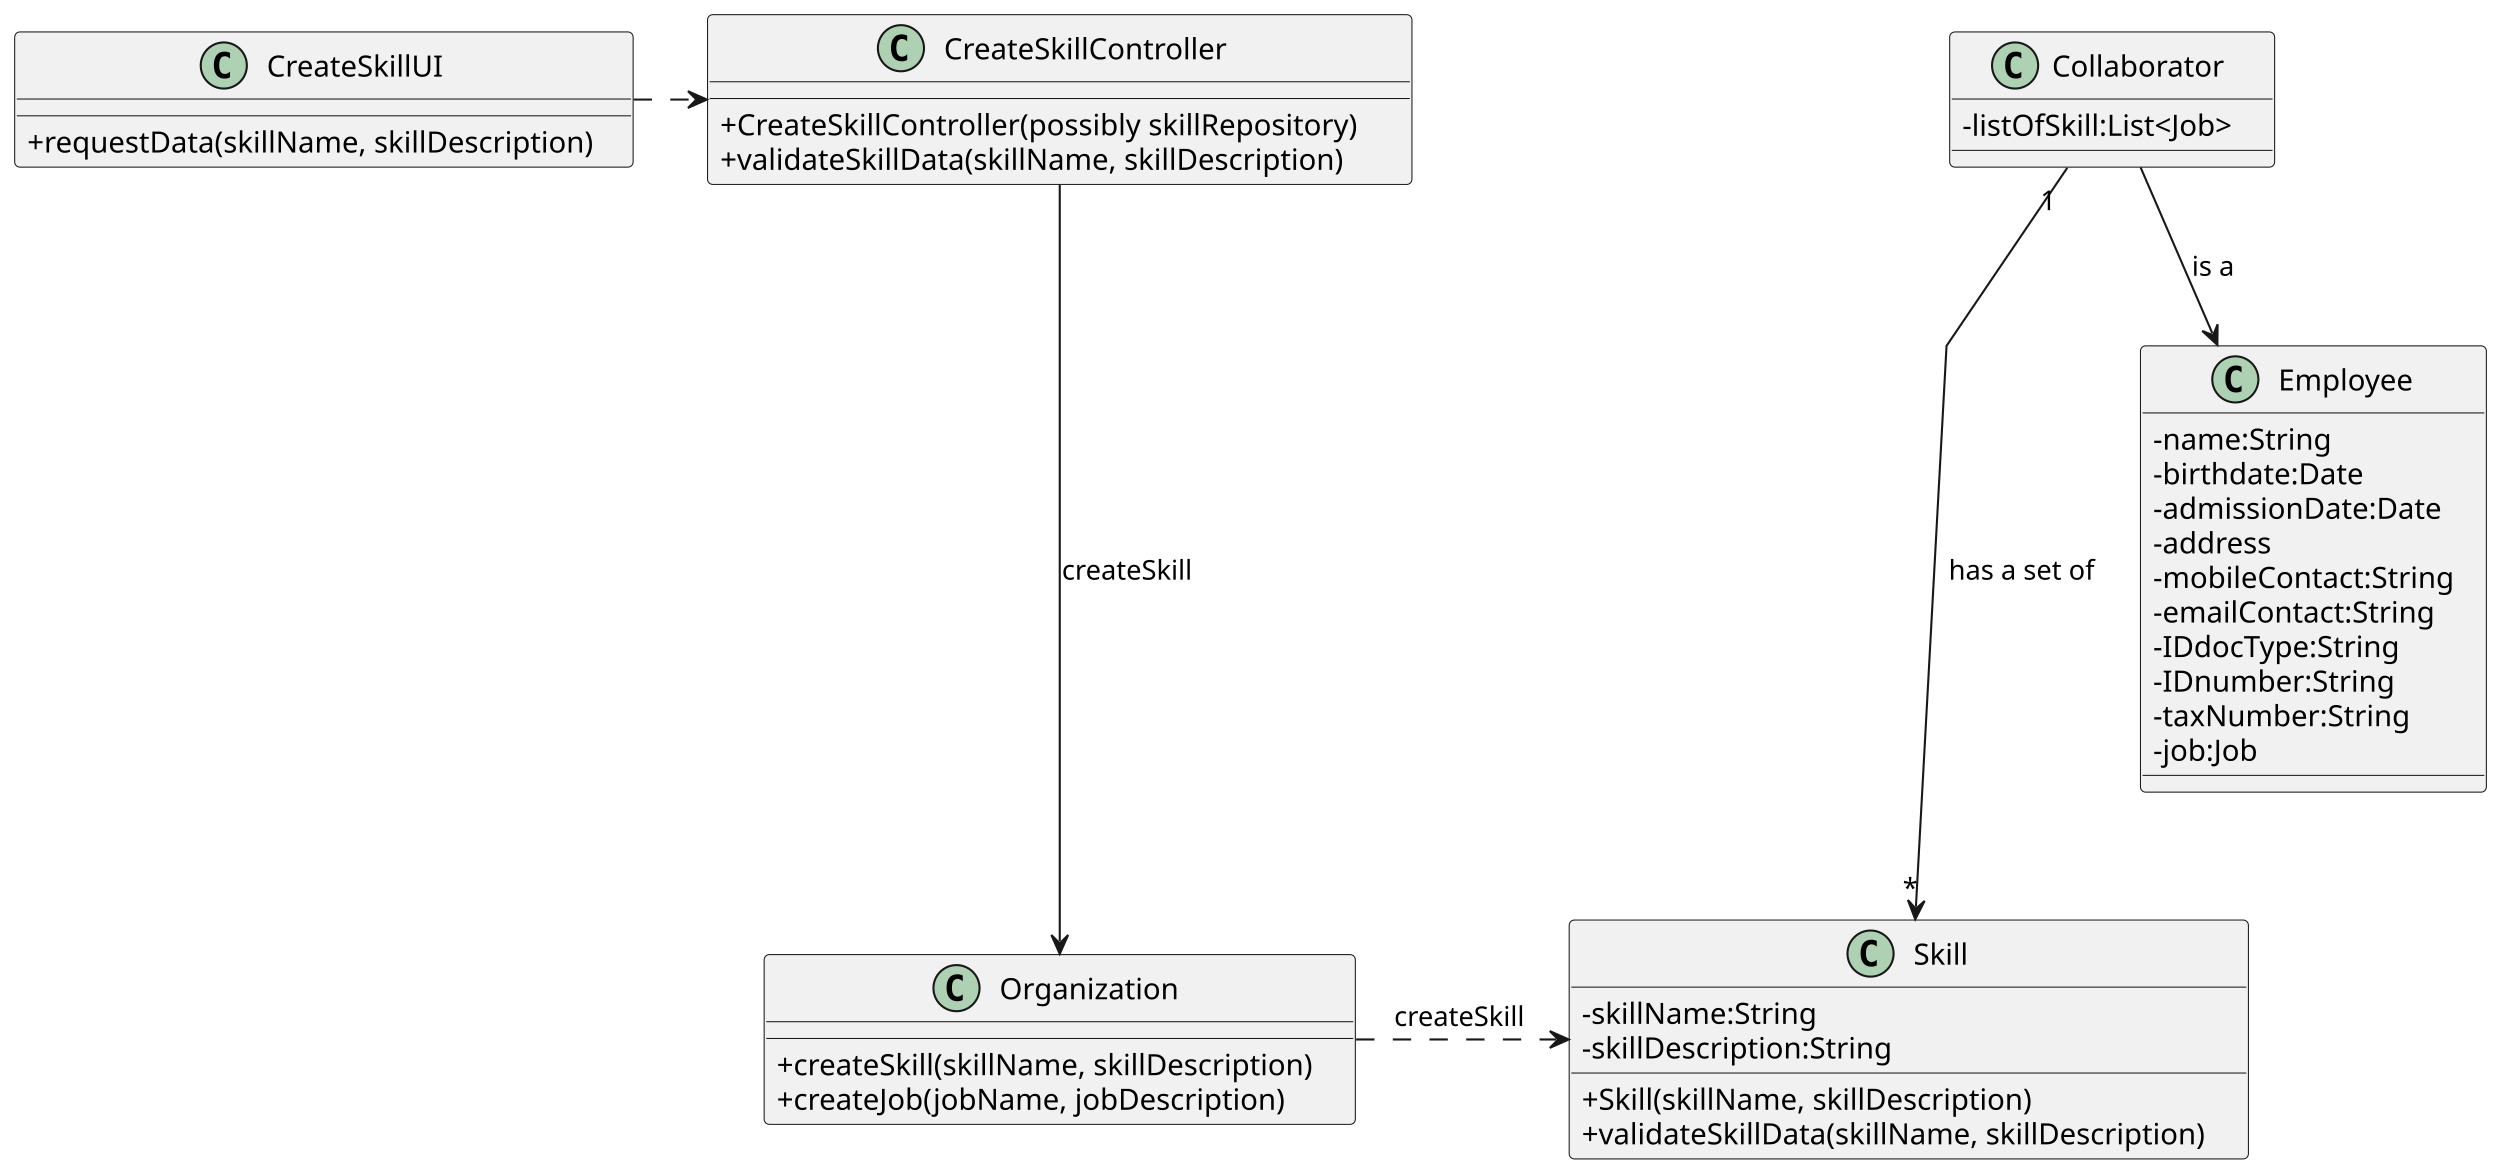
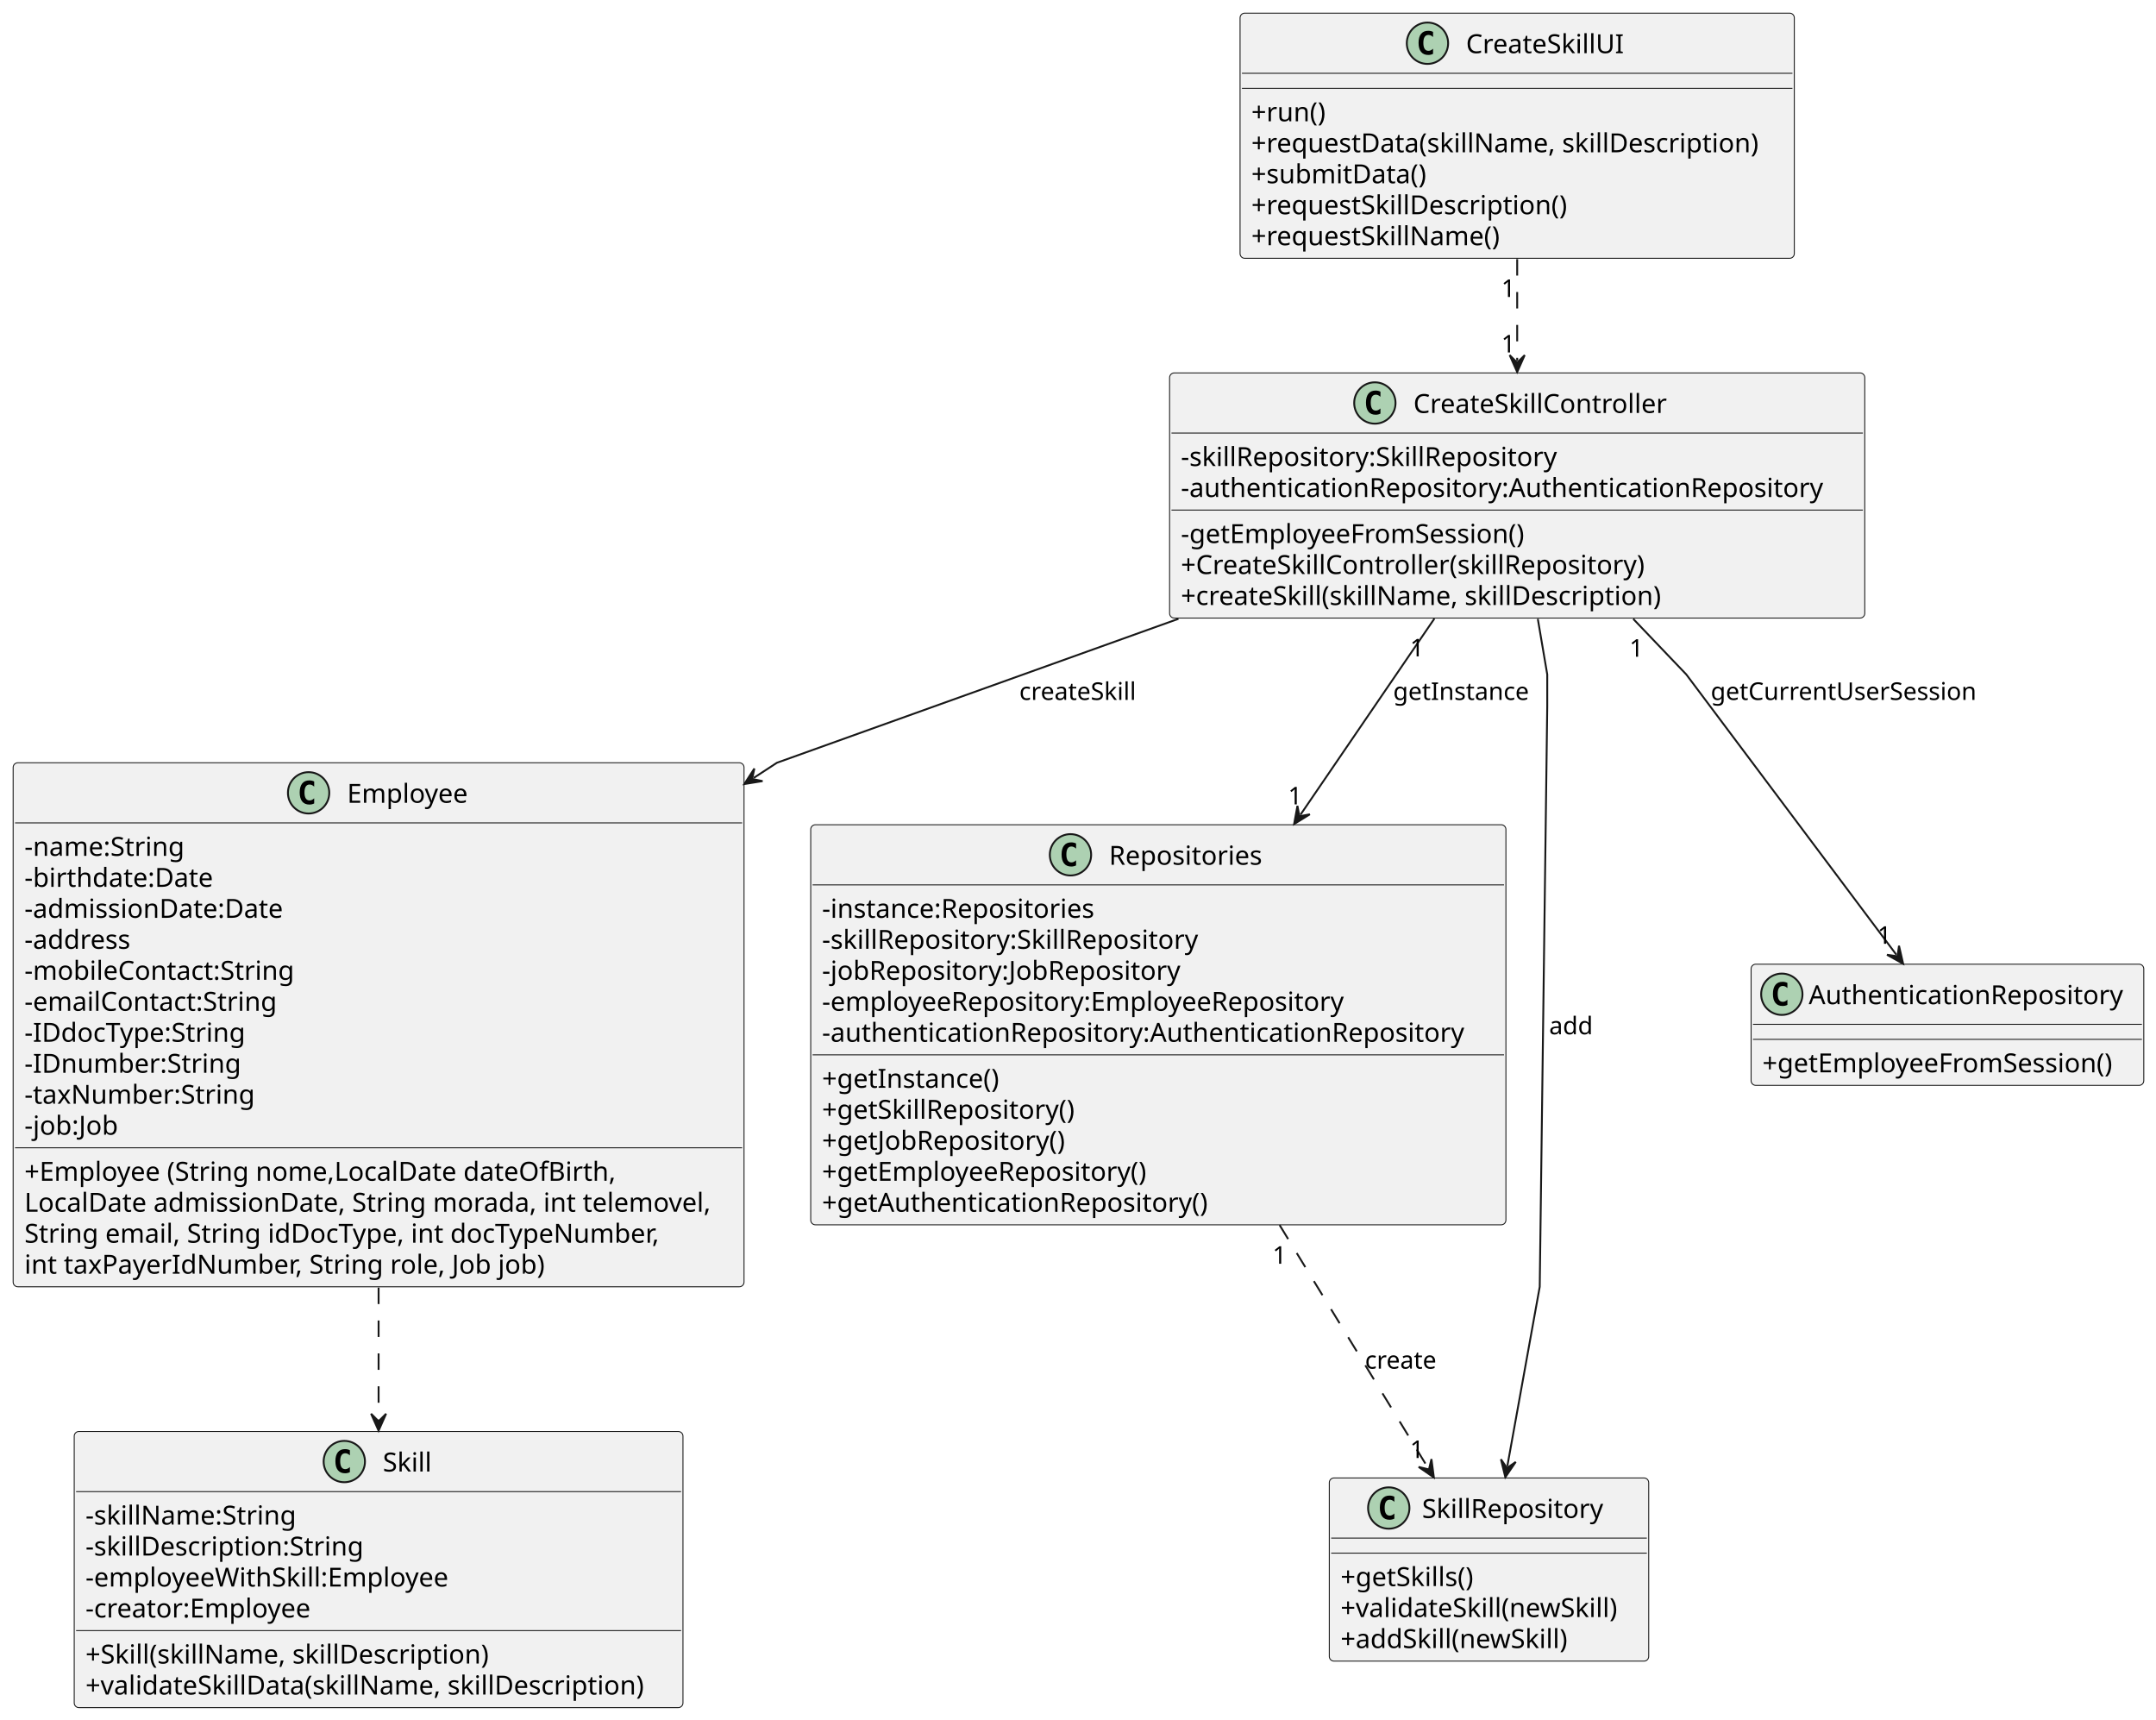
- <svg xmlns="http://www.w3.org/2000/svg" contentStyleType="text/css" height="447.2px" preserveAspectRatio="none" style="width:954px;height:447px;background:#FFFFFF;" version="1.1" viewBox="0 0 954 447" width="954.4px" zoomAndPan="magnify">
+ <svg xmlns="http://www.w3.org/2000/svg" contentStyleType="text/css" height="732px" preserveAspectRatio="none" style="width:918px;height:732px;background:#FFFFFF;" version="1.1" viewBox="0 0 918 732" width="918.4px" zoomAndPan="magnify">
  <defs />
  <g>
    <g id="elem_CreateSkillController">
-       <rect codeLine="11" fill="#F1F1F1" height="64.781" id="CreateSkillController" rx="2" ry="2" style="stroke:#181818;stroke-width:0.4;" width="268.8" x="270" y="5.6" />
-       <ellipse cx="343.8" cy="18.4" fill="#ADD1B2" rx="8.8" ry="8.8" style="stroke:#181818;stroke-width:0.8;" />
-       <path d="M346.178,22.915 Q345.714,23.154 345.202,23.273 Q344.691,23.393 344.127,23.393 Q342.121,23.393 341.065,22.071 Q340.009,20.75 340.009,18.253 Q340.009,15.749 341.065,14.428 Q342.121,13.106 344.127,13.106 Q344.691,13.106 345.209,13.226 Q345.727,13.345 346.178,13.584 L346.178,15.762 Q345.674,15.298 345.199,15.082 Q344.724,14.866 344.219,14.866 Q343.144,14.866 342.596,15.719 Q342.048,16.573 342.048,18.253 Q342.048,19.926 342.596,20.779 Q343.144,21.633 344.219,21.633 Q344.724,21.633 345.199,21.417 Q345.674,21.201 346.178,20.736 Z " fill="#000000" />
-       <text fill="#000000" font-family="sans-serif" font-size="11.2" lengthAdjust="spacing" textLength="114.4" x="360.2" y="22.633">CreateSkillController</text>
-       <line style="stroke:#181818;stroke-width:0.4;" x1="270.8" x2="538" y1="31.2" y2="31.2" />
-       <line style="stroke:#181818;stroke-width:0.4;" x1="270.8" x2="538" y1="37.6" y2="37.6" />
-       <text fill="#000000" font-family="sans-serif" font-size="11.2" lengthAdjust="spacing" textLength="259.2" x="274.8" y="51.628">+CreateSkillController(possibly skillRepository)</text>
-       <text fill="#000000" font-family="sans-serif" font-size="11.2" lengthAdjust="spacing" textLength="249.6" x="274.8" y="64.819">+validateSkillData(skillName, skillDescription)</text>
+       <rect codeLine="11" fill="#F1F1F1" height="104.353" id="CreateSkillController" rx="2" ry="2" style="stroke:#181818;stroke-width:0.4;" width="296" x="498" y="158.752" />
+       <ellipse cx="585.4" cy="171.552" fill="#ADD1B2" rx="8.8" ry="8.8" style="stroke:#181818;stroke-width:0.8;" />
+       <path d="M587.779,176.066 Q587.314,176.305 586.802,176.425 Q586.291,176.545 585.727,176.545 Q583.721,176.545 582.665,175.223 Q581.609,173.902 581.609,171.405 Q581.609,168.901 582.665,167.58 Q583.721,166.258 585.727,166.258 Q586.291,166.258 586.809,166.378 Q587.327,166.497 587.779,166.736 L587.779,168.915 Q587.274,168.45 586.799,168.234 Q586.324,168.018 585.819,168.018 Q584.744,168.018 584.196,168.871 Q583.648,169.725 583.648,171.405 Q583.648,173.078 584.196,173.931 Q584.744,174.785 585.819,174.785 Q586.324,174.785 586.799,174.569 Q587.274,174.353 587.779,173.888 Z " fill="#000000" />
+       <text fill="#000000" font-family="sans-serif" font-size="11.2" lengthAdjust="spacing" textLength="114.4" x="601.8" y="175.785">CreateSkillController</text>
+       <line style="stroke:#181818;stroke-width:0.4;" x1="498.8" x2="793.2" y1="184.352" y2="184.352" />
+       <text fill="#000000" font-family="sans-serif" font-size="11.2" lengthAdjust="spacing" textLength="170.4" x="502.8" y="198.38">-skillRepository:SkillRepository</text>
+       <text fill="#000000" font-family="sans-serif" font-size="11.2" lengthAdjust="spacing" textLength="286.4" x="502.8" y="211.571">-authenticationRepository:AuthenticationRepository</text>
+       <line style="stroke:#181818;stroke-width:0.4;" x1="498.8" x2="793.2" y1="217.133" y2="217.133" />
+       <text fill="#000000" font-family="sans-serif" font-size="11.2" lengthAdjust="spacing" textLength="155.2" x="502.8" y="231.161">-getEmployeeFromSession()</text>
+       <text fill="#000000" font-family="sans-serif" font-size="11.2" lengthAdjust="spacing" textLength="211.2" x="502.8" y="244.352">+CreateSkillController(skillRepository)</text>
+       <text fill="#000000" font-family="sans-serif" font-size="11.2" lengthAdjust="spacing" textLength="216" x="502.8" y="257.543">+createSkill(skillName, skillDescription)</text>
    </g>
    <g id="elem_CreateSkillUI">
-       <rect codeLine="18" fill="#F1F1F1" height="51.591" id="CreateSkillUI" rx="2" ry="2" style="stroke:#181818;stroke-width:0.4;" width="236" x="5.6" y="12.192" />
-       <ellipse cx="85.4" cy="24.992" fill="#ADD1B2" rx="8.8" ry="8.8" style="stroke:#181818;stroke-width:0.8;" />
-       <path d="M87.778,29.506 Q87.314,29.745 86.802,29.865 Q86.291,29.985 85.727,29.985 Q83.721,29.985 82.665,28.663 Q81.609,27.342 81.609,24.845 Q81.609,22.341 82.665,21.02 Q83.721,19.698 85.727,19.698 Q86.291,19.698 86.809,19.818 Q87.327,19.937 87.778,20.176 L87.778,22.355 Q87.274,21.89 86.799,21.674 Q86.324,21.458 85.82,21.458 Q84.744,21.458 84.196,22.311 Q83.648,23.165 83.648,24.845 Q83.648,26.518 84.196,27.372 Q84.744,28.225 85.82,28.225 Q86.324,28.225 86.799,28.009 Q87.274,27.793 87.778,27.328 Z " fill="#000000" />
-       <text fill="#000000" font-family="sans-serif" font-size="11.2" lengthAdjust="spacing" textLength="69.6" x="101.8" y="29.225">CreateSkillUI</text>
-       <line style="stroke:#181818;stroke-width:0.4;" x1="6.4" x2="240.8" y1="37.792" y2="37.792" />
-       <line style="stroke:#181818;stroke-width:0.4;" x1="6.4" x2="240.8" y1="44.192" y2="44.192" />
-       <text fill="#000000" font-family="sans-serif" font-size="11.2" lengthAdjust="spacing" textLength="226.4" x="10.4" y="58.22">+requestData(skillName, skillDescription)</text>
+       <rect codeLine="23" fill="#F1F1F1" height="104.353" id="CreateSkillUI" rx="2" ry="2" style="stroke:#181818;stroke-width:0.4;" width="236" x="528" y="5.6" />
+       <ellipse cx="607.8" cy="18.4" fill="#ADD1B2" rx="8.8" ry="8.8" style="stroke:#181818;stroke-width:0.8;" />
+       <path d="M610.178,22.915 Q609.714,23.154 609.202,23.273 Q608.691,23.393 608.127,23.393 Q606.121,23.393 605.065,22.071 Q604.009,20.75 604.009,18.253 Q604.009,15.749 605.065,14.428 Q606.121,13.106 608.127,13.106 Q608.691,13.106 609.209,13.226 Q609.727,13.345 610.178,13.584 L610.178,15.762 Q609.674,15.298 609.199,15.082 Q608.724,14.866 608.22,14.866 Q607.144,14.866 606.596,15.719 Q606.048,16.573 606.048,18.253 Q606.048,19.926 606.596,20.779 Q607.144,21.633 608.22,21.633 Q608.724,21.633 609.199,21.417 Q609.674,21.201 610.178,20.736 Z " fill="#000000" />
+       <text fill="#000000" font-family="sans-serif" font-size="11.2" lengthAdjust="spacing" textLength="69.6" x="624.2" y="22.633">CreateSkillUI</text>
+       <line style="stroke:#181818;stroke-width:0.4;" x1="528.8" x2="763.2" y1="31.2" y2="31.2" />
+       <line style="stroke:#181818;stroke-width:0.4;" x1="528.8" x2="763.2" y1="37.6" y2="37.6" />
+       <text fill="#000000" font-family="sans-serif" font-size="11.2" lengthAdjust="spacing" textLength="36" x="532.8" y="51.628">+run()</text>
+       <text fill="#000000" font-family="sans-serif" font-size="11.2" lengthAdjust="spacing" textLength="226.4" x="532.8" y="64.819">+requestData(skillName, skillDescription)</text>
+       <text fill="#000000" font-family="sans-serif" font-size="11.2" lengthAdjust="spacing" textLength="79.2" x="532.8" y="78.009">+submitData()</text>
+       <text fill="#000000" font-family="sans-serif" font-size="11.2" lengthAdjust="spacing" textLength="143.2" x="532.8" y="91.2">+requestSkillDescription()</text>
+       <text fill="#000000" font-family="sans-serif" font-size="11.2" lengthAdjust="spacing" textLength="112" x="532.8" y="104.391">+requestSkillName()</text>
    </g>
    <g id="elem_Employee">
-       <rect codeLine="23" fill="#F1F1F1" height="170.306" id="Employee" rx="2" ry="2" style="stroke:#181818;stroke-width:0.4;" width="132" x="816.8" y="131.976" />
-       <ellipse cx="853" cy="144.776" fill="#ADD1B2" rx="8.8" ry="8.8" style="stroke:#181818;stroke-width:0.8;" />
-       <path d="M855.379,149.291 Q854.914,149.53 854.402,149.649 Q853.891,149.769 853.327,149.769 Q851.321,149.769 850.265,148.447 Q849.209,147.126 849.209,144.629 Q849.209,142.125 850.265,140.804 Q851.321,139.482 853.327,139.482 Q853.891,139.482 854.409,139.602 Q854.927,139.721 855.379,139.96 L855.379,142.138 Q854.874,141.674 854.399,141.458 Q853.924,141.242 853.419,141.242 Q852.344,141.242 851.796,142.095 Q851.248,142.949 851.248,144.629 Q851.248,146.302 851.796,147.155 Q852.344,148.009 853.419,148.009 Q853.924,148.009 854.399,147.793 Q854.874,147.577 855.379,147.112 Z " fill="#000000" />
-       <text fill="#000000" font-family="sans-serif" font-size="11.2" lengthAdjust="spacing" textLength="52.8" x="869.4" y="149.009">Employee</text>
-       <line style="stroke:#181818;stroke-width:0.4;" x1="817.6" x2="948" y1="157.576" y2="157.576" />
-       <text fill="#000000" font-family="sans-serif" font-size="11.2" lengthAdjust="spacing" textLength="72.8" x="821.6" y="171.604">-name:String</text>
-       <text fill="#000000" font-family="sans-serif" font-size="11.2" lengthAdjust="spacing" textLength="84.8" x="821.6" y="184.795">-birthdate:Date</text>
-       <text fill="#000000" font-family="sans-serif" font-size="11.2" lengthAdjust="spacing" textLength="115.2" x="821.6" y="197.985">-admissionDate:Date</text>
-       <text fill="#000000" font-family="sans-serif" font-size="11.2" lengthAdjust="spacing" textLength="49.6" x="821.6" y="211.176">-address</text>
-       <text fill="#000000" font-family="sans-serif" font-size="11.2" lengthAdjust="spacing" textLength="122.4" x="821.6" y="224.367">-mobileContact:String</text>
-       <text fill="#000000" font-family="sans-serif" font-size="11.2" lengthAdjust="spacing" textLength="114.4" x="821.6" y="237.557">-emailContact:String</text>
-       <text fill="#000000" font-family="sans-serif" font-size="11.2" lengthAdjust="spacing" textLength="100" x="821.6" y="250.748">-IDdocType:String</text>
-       <text fill="#000000" font-family="sans-serif" font-size="11.2" lengthAdjust="spacing" textLength="96.8" x="821.6" y="263.938">-IDnumber:String</text>
-       <text fill="#000000" font-family="sans-serif" font-size="11.2" lengthAdjust="spacing" textLength="104" x="821.6" y="277.129">-taxNumber:String</text>
-       <text fill="#000000" font-family="sans-serif" font-size="11.2" lengthAdjust="spacing" textLength="44.8" x="821.6" y="290.32">-job:Job</text>
-       <line style="stroke:#181818;stroke-width:0.4;" x1="817.6" x2="948" y1="295.882" y2="295.882" />
+       <rect codeLine="32" fill="#F1F1F1" height="223.069" id="Employee" rx="2" ry="2" style="stroke:#181818;stroke-width:0.4;" width="311.2" x="5.6" y="324.704" />
+       <ellipse cx="131.4" cy="337.504" fill="#ADD1B2" rx="8.8" ry="8.8" style="stroke:#181818;stroke-width:0.8;" />
+       <path d="M133.779,342.019 Q133.314,342.257 132.802,342.377 Q132.291,342.497 131.727,342.497 Q129.721,342.497 128.665,341.175 Q127.609,339.854 127.609,337.357 Q127.609,334.853 128.665,333.532 Q129.721,332.21 131.727,332.21 Q132.291,332.21 132.809,332.33 Q133.327,332.449 133.779,332.688 L133.779,334.866 Q133.274,334.402 132.799,334.186 Q132.324,333.97 131.82,333.97 Q130.744,333.97 130.196,334.823 Q129.648,335.677 129.648,337.357 Q129.648,339.03 130.196,339.884 Q130.744,340.737 131.82,340.737 Q132.324,340.737 132.799,340.521 Q133.274,340.305 133.779,339.84 Z " fill="#000000" />
+       <text fill="#000000" font-family="sans-serif" font-size="11.2" lengthAdjust="spacing" textLength="52.8" x="147.8" y="341.737">Employee</text>
+       <line style="stroke:#181818;stroke-width:0.4;" x1="6.4" x2="316" y1="350.304" y2="350.304" />
+       <text fill="#000000" font-family="sans-serif" font-size="11.2" lengthAdjust="spacing" textLength="72.8" x="10.4" y="364.332">-name:String</text>
+       <text fill="#000000" font-family="sans-serif" font-size="11.2" lengthAdjust="spacing" textLength="84.8" x="10.4" y="377.523">-birthdate:Date</text>
+       <text fill="#000000" font-family="sans-serif" font-size="11.2" lengthAdjust="spacing" textLength="115.2" x="10.4" y="390.713">-admissionDate:Date</text>
+       <text fill="#000000" font-family="sans-serif" font-size="11.2" lengthAdjust="spacing" textLength="49.6" x="10.4" y="403.904">-address</text>
+       <text fill="#000000" font-family="sans-serif" font-size="11.2" lengthAdjust="spacing" textLength="122.4" x="10.4" y="417.095">-mobileContact:String</text>
+       <text fill="#000000" font-family="sans-serif" font-size="11.2" lengthAdjust="spacing" textLength="114.4" x="10.4" y="430.285">-emailContact:String</text>
+       <text fill="#000000" font-family="sans-serif" font-size="11.2" lengthAdjust="spacing" textLength="100" x="10.4" y="443.476">-IDdocType:String</text>
+       <text fill="#000000" font-family="sans-serif" font-size="11.2" lengthAdjust="spacing" textLength="96.8" x="10.4" y="456.666">-IDnumber:String</text>
+       <text fill="#000000" font-family="sans-serif" font-size="11.2" lengthAdjust="spacing" textLength="104" x="10.4" y="469.857">-taxNumber:String</text>
+       <text fill="#000000" font-family="sans-serif" font-size="11.2" lengthAdjust="spacing" textLength="44.8" x="10.4" y="483.048">-job:Job</text>
+       <line style="stroke:#181818;stroke-width:0.4;" x1="6.4" x2="316" y1="488.61" y2="488.61" />
+       <text fill="#000000" font-family="sans-serif" font-size="11.2" lengthAdjust="spacing" textLength="260.8" x="10.4" y="502.638">+Employee (String nome,LocalDate dateOfBirth,</text>
+       <text fill="#000000" font-family="sans-serif" font-size="11.2" lengthAdjust="spacing" textLength="301.6" x="10.4" y="515.829">LocalDate admissionDate, String morada, int telemovel,</text>
+       <text fill="#000000" font-family="sans-serif" font-size="11.2" lengthAdjust="spacing" textLength="283.2" x="10.4" y="529.02">String email, String idDocType, int docTypeNumber,</text>
+       <text fill="#000000" font-family="sans-serif" font-size="11.2" lengthAdjust="spacing" textLength="232" x="10.4" y="542.21">int taxPayerIdNumber, String role, Job job)</text>
    </g>
-     <g id="elem_Collaborator">
-       <rect codeLine="37" fill="#F1F1F1" height="51.591" id="Collaborator" rx="2" ry="2" style="stroke:#181818;stroke-width:0.4;" width="124" x="744" y="12.192" />
-       <ellipse cx="768.96" cy="24.992" fill="#ADD1B2" rx="8.8" ry="8.8" style="stroke:#181818;stroke-width:0.8;" />
-       <path d="M771.338,29.506 Q770.874,29.745 770.362,29.865 Q769.851,29.985 769.287,29.985 Q767.281,29.985 766.225,28.663 Q765.169,27.342 765.169,24.845 Q765.169,22.341 766.225,21.02 Q767.281,19.698 769.287,19.698 Q769.851,19.698 770.369,19.818 Q770.887,19.937 771.338,20.176 L771.338,22.355 Q770.834,21.89 770.359,21.674 Q769.884,21.458 769.38,21.458 Q768.304,21.458 767.756,22.311 Q767.208,23.165 767.208,24.845 Q767.208,26.518 767.756,27.372 Q768.304,28.225 769.38,28.225 Q769.884,28.225 770.359,28.009 Q770.834,27.793 771.338,27.328 Z " fill="#000000" />
-       <text fill="#000000" font-family="sans-serif" font-size="11.2" lengthAdjust="spacing" textLength="69.6" x="783.04" y="29.225">Collaborator</text>
-       <line style="stroke:#181818;stroke-width:0.4;" x1="744.8" x2="867.2" y1="37.792" y2="37.792" />
-       <text fill="#000000" font-family="sans-serif" font-size="11.2" lengthAdjust="spacing" textLength="114.4" x="748.8" y="51.82">-listOfSkill:List&lt;Job&gt;</text>
-       <line style="stroke:#181818;stroke-width:0.4;" x1="744.8" x2="867.2" y1="57.383" y2="57.383" />
+     <g id="elem_Repositories">
+       <rect codeLine="47" fill="#F1F1F1" height="170.306" id="Repositories" rx="2" ry="2" style="stroke:#181818;stroke-width:0.4;" width="296" x="345.2" y="351.088" />
+       <ellipse cx="455.8" cy="363.888" fill="#ADD1B2" rx="8.8" ry="8.8" style="stroke:#181818;stroke-width:0.8;" />
+       <path d="M458.178,368.402 Q457.714,368.642 457.202,368.761 Q456.691,368.881 456.127,368.881 Q454.121,368.881 453.065,367.559 Q452.009,366.238 452.009,363.741 Q452.009,361.237 453.065,359.916 Q454.121,358.594 456.127,358.594 Q456.691,358.594 457.209,358.714 Q457.727,358.833 458.178,359.072 L458.178,361.25 Q457.674,360.786 457.199,360.57 Q456.724,360.354 456.219,360.354 Q455.144,360.354 454.596,361.207 Q454.048,362.061 454.048,363.741 Q454.048,365.414 454.596,366.267 Q455.144,367.121 456.219,367.121 Q456.724,367.121 457.199,366.905 Q457.674,366.689 458.178,366.224 Z " fill="#000000" />
+       <text fill="#000000" font-family="sans-serif" font-size="11.2" lengthAdjust="spacing" textLength="68" x="472.2" y="368.121">Repositories</text>
+       <line style="stroke:#181818;stroke-width:0.4;" x1="346" x2="640.4" y1="376.688" y2="376.688" />
+       <text fill="#000000" font-family="sans-serif" font-size="11.2" lengthAdjust="spacing" textLength="123.2" x="350" y="390.716">-instance:Repositories</text>
+       <text fill="#000000" font-family="sans-serif" font-size="11.2" lengthAdjust="spacing" textLength="170.4" x="350" y="403.907">-skillRepository:SkillRepository</text>
+       <text fill="#000000" font-family="sans-serif" font-size="11.2" lengthAdjust="spacing" textLength="161.6" x="350" y="417.097">-jobRepository:JobRepository</text>
+       <text fill="#000000" font-family="sans-serif" font-size="11.2" lengthAdjust="spacing" textLength="232" x="350" y="430.288">-employeeRepository:EmployeeRepository</text>
+       <text fill="#000000" font-family="sans-serif" font-size="11.2" lengthAdjust="spacing" textLength="286.4" x="350" y="443.479">-authenticationRepository:AuthenticationRepository</text>
+       <line style="stroke:#181818;stroke-width:0.4;" x1="346" x2="640.4" y1="449.041" y2="449.041" />
+       <text fill="#000000" font-family="sans-serif" font-size="11.2" lengthAdjust="spacing" textLength="80" x="350" y="463.069">+getInstance()</text>
+       <text fill="#000000" font-family="sans-serif" font-size="11.2" lengthAdjust="spacing" textLength="115.2" x="350" y="476.26">+getSkillRepository()</text>
+       <text fill="#000000" font-family="sans-serif" font-size="11.2" lengthAdjust="spacing" textLength="110.4" x="350" y="489.45">+getJobRepository()</text>
+       <text fill="#000000" font-family="sans-serif" font-size="11.2" lengthAdjust="spacing" textLength="145.6" x="350" y="502.641">+getEmployeeRepository()</text>
+       <text fill="#000000" font-family="sans-serif" font-size="11.2" lengthAdjust="spacing" textLength="173.6" x="350" y="515.832">+getAuthenticationRepository()</text>
    </g>
-     <g id="elem_Organization">
-       <rect codeLine="41" fill="#F1F1F1" height="64.781" id="Organization" rx="2" ry="2" style="stroke:#181818;stroke-width:0.4;" width="225.6" x="291.6" y="364.28" />
-       <ellipse cx="365" cy="377.08" fill="#ADD1B2" rx="8.8" ry="8.8" style="stroke:#181818;stroke-width:0.8;" />
-       <path d="M367.378,381.594 Q366.914,381.834 366.402,381.953 Q365.891,382.073 365.327,382.073 Q363.321,382.073 362.265,380.751 Q361.209,379.43 361.209,376.933 Q361.209,374.429 362.265,373.108 Q363.321,371.786 365.327,371.786 Q365.891,371.786 366.409,371.906 Q366.927,372.025 367.378,372.264 L367.378,374.442 Q366.874,373.978 366.399,373.762 Q365.924,373.546 365.42,373.546 Q364.344,373.546 363.796,374.399 Q363.248,375.253 363.248,376.933 Q363.248,378.606 363.796,379.459 Q364.344,380.313 365.42,380.313 Q365.924,380.313 366.399,380.097 Q366.874,379.881 367.378,379.416 Z " fill="#000000" />
-       <text fill="#000000" font-family="sans-serif" font-size="11.2" lengthAdjust="spacing" textLength="72" x="381.4" y="381.313">Organization</text>
-       <line style="stroke:#181818;stroke-width:0.4;" x1="292.4" x2="516.4" y1="389.88" y2="389.88" />
-       <line style="stroke:#181818;stroke-width:0.4;" x1="292.4" x2="516.4" y1="396.28" y2="396.28" />
-       <text fill="#000000" font-family="sans-serif" font-size="11.2" lengthAdjust="spacing" textLength="216" x="296.4" y="410.308">+createSkill(skillName, skillDescription)</text>
-       <text fill="#000000" font-family="sans-serif" font-size="11.2" lengthAdjust="spacing" textLength="203.2" x="296.4" y="423.499">+createJob(jobName, jobDescription)</text>
+     <g id="elem_SkillRepository">
+       <rect codeLine="62" fill="#F1F1F1" height="77.972" id="SkillRepository" rx="2" ry="2" style="stroke:#181818;stroke-width:0.4;" width="136" x="566" y="629.16" />
+       <ellipse cx="591.32" cy="641.96" fill="#ADD1B2" rx="8.8" ry="8.8" style="stroke:#181818;stroke-width:0.8;" />
+       <path d="M593.698,646.475 Q593.234,646.713 592.722,646.833 Q592.211,646.953 591.647,646.953 Q589.641,646.953 588.585,645.631 Q587.529,644.31 587.529,641.813 Q587.529,639.309 588.585,637.988 Q589.641,636.666 591.647,636.666 Q592.211,636.666 592.729,636.786 Q593.247,636.905 593.698,637.144 L593.698,639.322 Q593.194,638.858 592.719,638.642 Q592.244,638.426 591.74,638.426 Q590.664,638.426 590.116,639.279 Q589.568,640.133 589.568,641.813 Q589.568,643.486 590.116,644.34 Q590.664,645.193 591.74,645.193 Q592.244,645.193 592.719,644.977 Q593.194,644.761 593.698,644.296 Z " fill="#000000" />
+       <text fill="#000000" font-family="sans-serif" font-size="11.2" lengthAdjust="spacing" textLength="80.8" x="605.48" y="646.193">SkillRepository</text>
+       <line style="stroke:#181818;stroke-width:0.4;" x1="566.8" x2="701.2" y1="654.76" y2="654.76" />
+       <line style="stroke:#181818;stroke-width:0.4;" x1="566.8" x2="701.2" y1="661.16" y2="661.16" />
+       <text fill="#000000" font-family="sans-serif" font-size="11.2" lengthAdjust="spacing" textLength="62.4" x="570.8" y="675.188">+getSkills()</text>
+       <text fill="#000000" font-family="sans-serif" font-size="11.2" lengthAdjust="spacing" textLength="126.4" x="570.8" y="688.379">+validateSkill(newSkill)</text>
+       <text fill="#000000" font-family="sans-serif" font-size="11.2" lengthAdjust="spacing" textLength="104.8" x="570.8" y="701.569">+addSkill(newSkill)</text>
+     </g>
+     <g id="elem_AuthenticationRepository">
+       <rect codeLine="68" fill="#F1F1F1" height="51.591" id="AuthenticationRepository" rx="2" ry="2" style="stroke:#181818;stroke-width:0.4;" width="167.2" x="745.6" y="410.448" />
+       <ellipse cx="758.68" cy="423.248" fill="#ADD1B2" rx="8.8" ry="8.8" style="stroke:#181818;stroke-width:0.8;" />
+       <path d="M761.058,427.762 Q760.594,428.002 760.082,428.121 Q759.571,428.241 759.007,428.241 Q757.001,428.241 755.945,426.919 Q754.889,425.598 754.889,423.101 Q754.889,420.597 755.945,419.276 Q757.001,417.954 759.007,417.954 Q759.571,417.954 760.089,418.074 Q760.607,418.193 761.058,418.432 L761.058,420.611 Q760.554,420.146 760.079,419.93 Q759.604,419.714 759.1,419.714 Q758.024,419.714 757.476,420.567 Q756.928,421.421 756.928,423.101 Q756.928,424.774 757.476,425.627 Q758.024,426.481 759.1,426.481 Q759.604,426.481 760.079,426.265 Q760.554,426.049 761.058,425.584 Z " fill="#000000" />
+       <text fill="#000000" font-family="sans-serif" font-size="11.2" lengthAdjust="spacing" textLength="139.2" x="770.12" y="427.481">AuthenticationRepository</text>
+       <line style="stroke:#181818;stroke-width:0.4;" x1="746.4" x2="912" y1="436.048" y2="436.048" />
+       <line style="stroke:#181818;stroke-width:0.4;" x1="746.4" x2="912" y1="442.448" y2="442.448" />
+       <text fill="#000000" font-family="sans-serif" font-size="11.2" lengthAdjust="spacing" textLength="157.6" x="750.4" y="456.476">+getEmployeeFromSession()</text>
    </g>
    <g id="elem_Skill">
-       <rect codeLine="47" fill="#F1F1F1" height="91.162" id="Skill" rx="2" ry="2" style="stroke:#181818;stroke-width:0.4;" width="259.2" x="598.8" y="351.088" />
-       <ellipse cx="713.8" cy="363.888" fill="#ADD1B2" rx="8.8" ry="8.8" style="stroke:#181818;stroke-width:0.8;" />
-       <path d="M716.178,368.402 Q715.714,368.642 715.202,368.761 Q714.691,368.881 714.127,368.881 Q712.121,368.881 711.065,367.559 Q710.009,366.238 710.009,363.741 Q710.009,361.237 711.065,359.916 Q712.121,358.594 714.127,358.594 Q714.691,358.594 715.209,358.714 Q715.727,358.833 716.178,359.072 L716.178,361.25 Q715.674,360.786 715.199,360.57 Q714.724,360.354 714.22,360.354 Q713.144,360.354 712.596,361.207 Q712.048,362.061 712.048,363.741 Q712.048,365.414 712.596,366.267 Q713.144,367.121 714.22,367.121 Q714.724,367.121 715.199,366.905 Q715.674,366.689 716.178,366.224 Z " fill="#000000" />
-       <text fill="#000000" font-family="sans-serif" font-size="11.2" lengthAdjust="spacing" textLength="22.4" x="730.2" y="368.121">Skill</text>
-       <line style="stroke:#181818;stroke-width:0.4;" x1="599.6" x2="857.2" y1="376.688" y2="376.688" />
-       <text fill="#000000" font-family="sans-serif" font-size="11.2" lengthAdjust="spacing" textLength="95.2" x="603.6" y="390.716">-skillName:String</text>
-       <text fill="#000000" font-family="sans-serif" font-size="11.2" lengthAdjust="spacing" textLength="126.4" x="603.6" y="403.907">-skillDescription:String</text>
-       <line style="stroke:#181818;stroke-width:0.4;" x1="599.6" x2="857.2" y1="409.469" y2="409.469" />
-       <text fill="#000000" font-family="sans-serif" font-size="11.2" lengthAdjust="spacing" textLength="182.4" x="603.6" y="423.497">+Skill(skillName, skillDescription)</text>
-       <text fill="#000000" font-family="sans-serif" font-size="11.2" lengthAdjust="spacing" textLength="249.6" x="603.6" y="436.688">+validateSkillData(skillName, skillDescription)</text>
+       <rect codeLine="72" fill="#F1F1F1" height="117.544" id="Skill" rx="2" ry="2" style="stroke:#181818;stroke-width:0.4;" width="259.2" x="31.6" y="609.376" />
+       <ellipse cx="146.6" cy="622.176" fill="#ADD1B2" rx="8.8" ry="8.8" style="stroke:#181818;stroke-width:0.8;" />
+       <path d="M148.978,626.691 Q148.514,626.929 148.002,627.049 Q147.491,627.169 146.927,627.169 Q144.921,627.169 143.865,625.847 Q142.809,624.526 142.809,622.029 Q142.809,619.525 143.865,618.204 Q144.921,616.882 146.927,616.882 Q147.491,616.882 148.009,617.002 Q148.527,617.121 148.978,617.36 L148.978,619.538 Q148.474,619.074 147.999,618.858 Q147.524,618.642 147.019,618.642 Q145.944,618.642 145.396,619.495 Q144.848,620.349 144.848,622.029 Q144.848,623.702 145.396,624.556 Q145.944,625.409 147.019,625.409 Q147.524,625.409 147.999,625.193 Q148.474,624.977 148.978,624.512 Z " fill="#000000" />
+       <text fill="#000000" font-family="sans-serif" font-size="11.2" lengthAdjust="spacing" textLength="22.4" x="163" y="626.409">Skill</text>
+       <line style="stroke:#181818;stroke-width:0.4;" x1="32.4" x2="290" y1="634.976" y2="634.976" />
+       <text fill="#000000" font-family="sans-serif" font-size="11.2" lengthAdjust="spacing" textLength="95.2" x="36.4" y="649.004">-skillName:String</text>
+       <text fill="#000000" font-family="sans-serif" font-size="11.2" lengthAdjust="spacing" textLength="126.4" x="36.4" y="662.195">-skillDescription:String</text>
+       <text fill="#000000" font-family="sans-serif" font-size="11.2" lengthAdjust="spacing" textLength="161.6" x="36.4" y="675.385">-employeeWithSkill:Employee</text>
+       <text fill="#000000" font-family="sans-serif" font-size="11.2" lengthAdjust="spacing" textLength="101.6" x="36.4" y="688.576">-creator:Employee</text>
+       <line style="stroke:#181818;stroke-width:0.4;" x1="32.4" x2="290" y1="694.139" y2="694.139" />
+       <text fill="#000000" font-family="sans-serif" font-size="11.2" lengthAdjust="spacing" textLength="182.4" x="36.4" y="708.167">+Skill(skillName, skillDescription)</text>
+       <text fill="#000000" font-family="sans-serif" font-size="11.2" lengthAdjust="spacing" textLength="249.6" x="36.4" y="721.357">+validateSkillData(skillName, skillDescription)</text>
    </g>
    <g id="link_CreateSkillUI_CreateSkillController">
-       <path codeLine="55" d="M241.792,37.992 C250.352,37.992 255.4,37.992 264.928,37.992 " fill="none" id="CreateSkillUI-to-CreateSkillController" style="stroke:#181818;stroke-width:0.8;stroke-dasharray:7.0,7.0;" />
-       <polygon fill="#181818" points="269.728,37.992,262.528,34.792,265.728,37.992,262.528,41.192,269.728,37.992" style="stroke:#181818;stroke-width:0.8;" />
+       <path codeLine="82" d="M646,110.312 C646,125.832 646,138.056 646,153.576 " fill="none" id="CreateSkillUI-to-CreateSkillController" style="stroke:#181818;stroke-width:0.8;stroke-dasharray:7.0,7.0;" />
+       <polygon fill="#181818" points="646,158.376,649.2,151.176,646,154.376,642.8,151.176,646,158.376" style="stroke:#181818;stroke-width:0.8;" />
+       <text fill="#000000" font-family="sans-serif" font-size="10.4" lengthAdjust="spacing" textLength="6.4" x="639.27" y="126.416">1</text>
+       <text fill="#000000" font-family="sans-serif" font-size="10.4" lengthAdjust="spacing" textLength="6.4" x="639.25" y="150.04">1</text>
    </g>
-     <g id="link_Collaborator_Skill">
-       <path codeLine="56" d="M788.896,64.008 C770.184,91.608 742.8,131.976 742.8,131.976 C742.8,131.976 735.23,270.639 731.117,346.007 " fill="none" id="Collaborator-to-Skill" style="stroke:#181818;stroke-width:0.8;" />
-       <polygon fill="#181818" points="730.856,350.8,734.443,343.785,731.074,346.806,728.053,343.436,730.856,350.8" style="stroke:#181818;stroke-width:0.8;" />
-       <text fill="#000000" font-family="sans-serif" font-size="10.4" lengthAdjust="spacing" textLength="58.4" x="743.6" y="221.191">has a set of</text>
-       <text fill="#000000" font-family="sans-serif" font-size="10.4" lengthAdjust="spacing" textLength="6.4" x="778.626" y="80.19">1</text>
-       <text fill="#000000" font-family="sans-serif" font-size="10.4" lengthAdjust="spacing" textLength="4.8" x="726.063" y="342.548">*</text>
+     <g id="link_CreateSkillController_Repositories">
+       <path codeLine="84" d="M610.752,263.336 C593.04,289.272 573.819,317.404 553.723,346.828 " fill="none" id="CreateSkillController-to-Repositories" style="stroke:#181818;stroke-width:0.8;" />
+       <polygon fill="#181818" points="551.016,350.792,557.719,346.651,553.272,347.489,552.434,343.042,551.016,350.792" style="stroke:#181818;stroke-width:0.8;" />
+       <text fill="#000000" font-family="sans-serif" font-size="10.4" lengthAdjust="spacing" textLength="58.4" x="593.2" y="297.959">getInstance</text>
+       <text fill="#000000" font-family="sans-serif" font-size="10.4" lengthAdjust="spacing" textLength="6.4" x="600.387" y="279.427">1</text>
+       <text fill="#000000" font-family="sans-serif" font-size="10.4" lengthAdjust="spacing" textLength="6.4" x="548.456" y="342.425">1</text>
    </g>
-     <g id="link_CreateSkillController_Organization">
-       <path codeLine="57" d="M404.4,70.48 C404.4,138.152 404.4,291.352 404.4,359.192 " fill="none" id="CreateSkillController-to-Organization" style="stroke:#181818;stroke-width:0.8;" />
-       <polygon fill="#181818" points="404.4,363.992,407.6,356.792,404.4,359.992,401.2,356.792,404.4,363.992" style="stroke:#181818;stroke-width:0.8;" />
-       <text fill="#000000" font-family="sans-serif" font-size="10.4" lengthAdjust="spacing" textLength="52" x="405.2" y="221.191">createSkill</text>
+     <g id="link_Repositories_SkillRepository">
+       <path codeLine="86" d="M544.832,521.488 C567.352,558.336 590.145,595.608 608.017,624.848 " fill="none" id="Repositories-to-SkillRepository" style="stroke:#181818;stroke-width:0.8;stroke-dasharray:7.0,7.0;" />
+       <polygon fill="#181818" points="610.52,628.944,609.495,621.132,608.434,625.531,604.035,624.47,610.52,628.944" style="stroke:#181818;stroke-width:0.8;" />
+       <text fill="#000000" font-family="sans-serif" font-size="10.4" lengthAdjust="spacing" textLength="30.4" x="581.2" y="582.631">create</text>
+       <text fill="#000000" font-family="sans-serif" font-size="10.4" lengthAdjust="spacing" textLength="6.4" x="541.837" y="537.967">1</text>
+       <text fill="#000000" font-family="sans-serif" font-size="10.4" lengthAdjust="spacing" textLength="6.4" x="600.368" y="620.66">1</text>
    </g>
-     <g id="link_Organization_Skill">
-       <path codeLine="58" d="M517.496,396.664 C543.688,396.664 566.968,396.664 593.816,396.664 " fill="none" id="Organization-to-Skill" style="stroke:#181818;stroke-width:0.8;stroke-dasharray:7.0,7.0;" />
-       <polygon fill="#181818" points="598.616,396.664,591.416,393.464,594.616,396.664,591.416,399.864,598.616,396.664" style="stroke:#181818;stroke-width:0.8;" />
-       <text fill="#000000" font-family="sans-serif" font-size="10.4" lengthAdjust="spacing" textLength="52" x="532" y="391.519">createSkill</text>
+     <g id="link_CreateSkillController_Employee">
+       <path codeLine="88" d="M501.776,263.424 C418.776,293.176 330.8,324.704 330.8,324.704 C330.8,324.704 329.579,325.504 320.939,331.144 " fill="none" id="CreateSkillController-to-Employee" style="stroke:#181818;stroke-width:0.8;" />
+       <polygon fill="#181818" points="316.92,333.768,324.698,332.512,320.269,331.582,321.2,327.153,316.92,333.768" style="stroke:#181818;stroke-width:0.8;" />
+       <text fill="#000000" font-family="sans-serif" font-size="10.4" lengthAdjust="spacing" textLength="52" x="434" y="297.959">createSkill</text>
    </g>
-     <g id="link_Collaborator_Employee">
-       <path codeLine="59" d="M816.84,63.848 C824.576,81.728 833.551,102.474 844.247,127.21 " fill="none" id="Collaborator-to-Employee" style="stroke:#181818;stroke-width:0.8;" />
-       <polygon fill="#181818" points="846.152,131.616,846.232,123.737,844.564,127.945,840.357,126.277,846.152,131.616" style="stroke:#181818;stroke-width:0.8;" />
-       <text fill="#000000" font-family="sans-serif" font-size="10.4" lengthAdjust="spacing" textLength="17.6" x="836.4" y="105.231">is a</text>
+     <g id="link_CreateSkillController_AuthenticationRepository">
+       <path codeLine="89" d="M695.416,263.464 C707.984,276.616 718,287.104 718,287.104 C718,287.104 775.729,364.12 807.457,406.44 " fill="none" id="CreateSkillController-to-AuthenticationRepository" style="stroke:#181818;stroke-width:0.8;" />
+       <polygon fill="#181818" points="810.336,410.28,808.577,402.6,807.937,407.08,803.457,406.439,810.336,410.28" style="stroke:#181818;stroke-width:0.8;" />
+       <text fill="#000000" font-family="sans-serif" font-size="10.4" lengthAdjust="spacing" textLength="114.4" x="728.4" y="297.959">getCurrentUserSession</text>
+       <text fill="#000000" font-family="sans-serif" font-size="10.4" lengthAdjust="spacing" textLength="6.4" x="693.782" y="279.568">1</text>
+       <text fill="#000000" font-family="sans-serif" font-size="10.4" lengthAdjust="spacing" textLength="6.4" x="799.385" y="401.768">1</text>
+     </g>
+     <g id="link_Employee_Skill">
+       <path codeLine="91" d="M161.2,548.144 C161.2,569.2 161.2,585.624 161.2,604.224 " fill="none" id="Employee-to-Skill" style="stroke:#181818;stroke-width:0.8;stroke-dasharray:7.0,7.0;" />
+       <polygon fill="#181818" points="161.2,609.024,164.4,601.824,161.2,605.024,158,601.824,161.2,609.024" style="stroke:#181818;stroke-width:0.8;" />
+     </g>
+     <g id="link_CreateSkillController_SkillRepository">
+       <path codeLine="93" d="M654.784,263.464 C657.016,276.616 658.8,287.104 658.8,287.104 C658.8,287.104 658.8,300.704 658.8,300.704 C658.8,300.704 655.6,547.776 655.6,547.776 C655.6,547.776 648.117,589.18 641.805,624.132 " fill="none" id="CreateSkillController-to-SkillRepository" style="stroke:#181818;stroke-width:0.8;" />
+       <polygon fill="#181818" points="640.952,628.856,645.381,622.339,641.663,624.92,639.082,621.202,640.952,628.856" style="stroke:#181818;stroke-width:0.8;" />
+       <text fill="#000000" font-family="sans-serif" font-size="10.4" lengthAdjust="spacing" textLength="18.4" x="659.6" y="440.295">add</text>
    </g>
  </g>
</svg>
